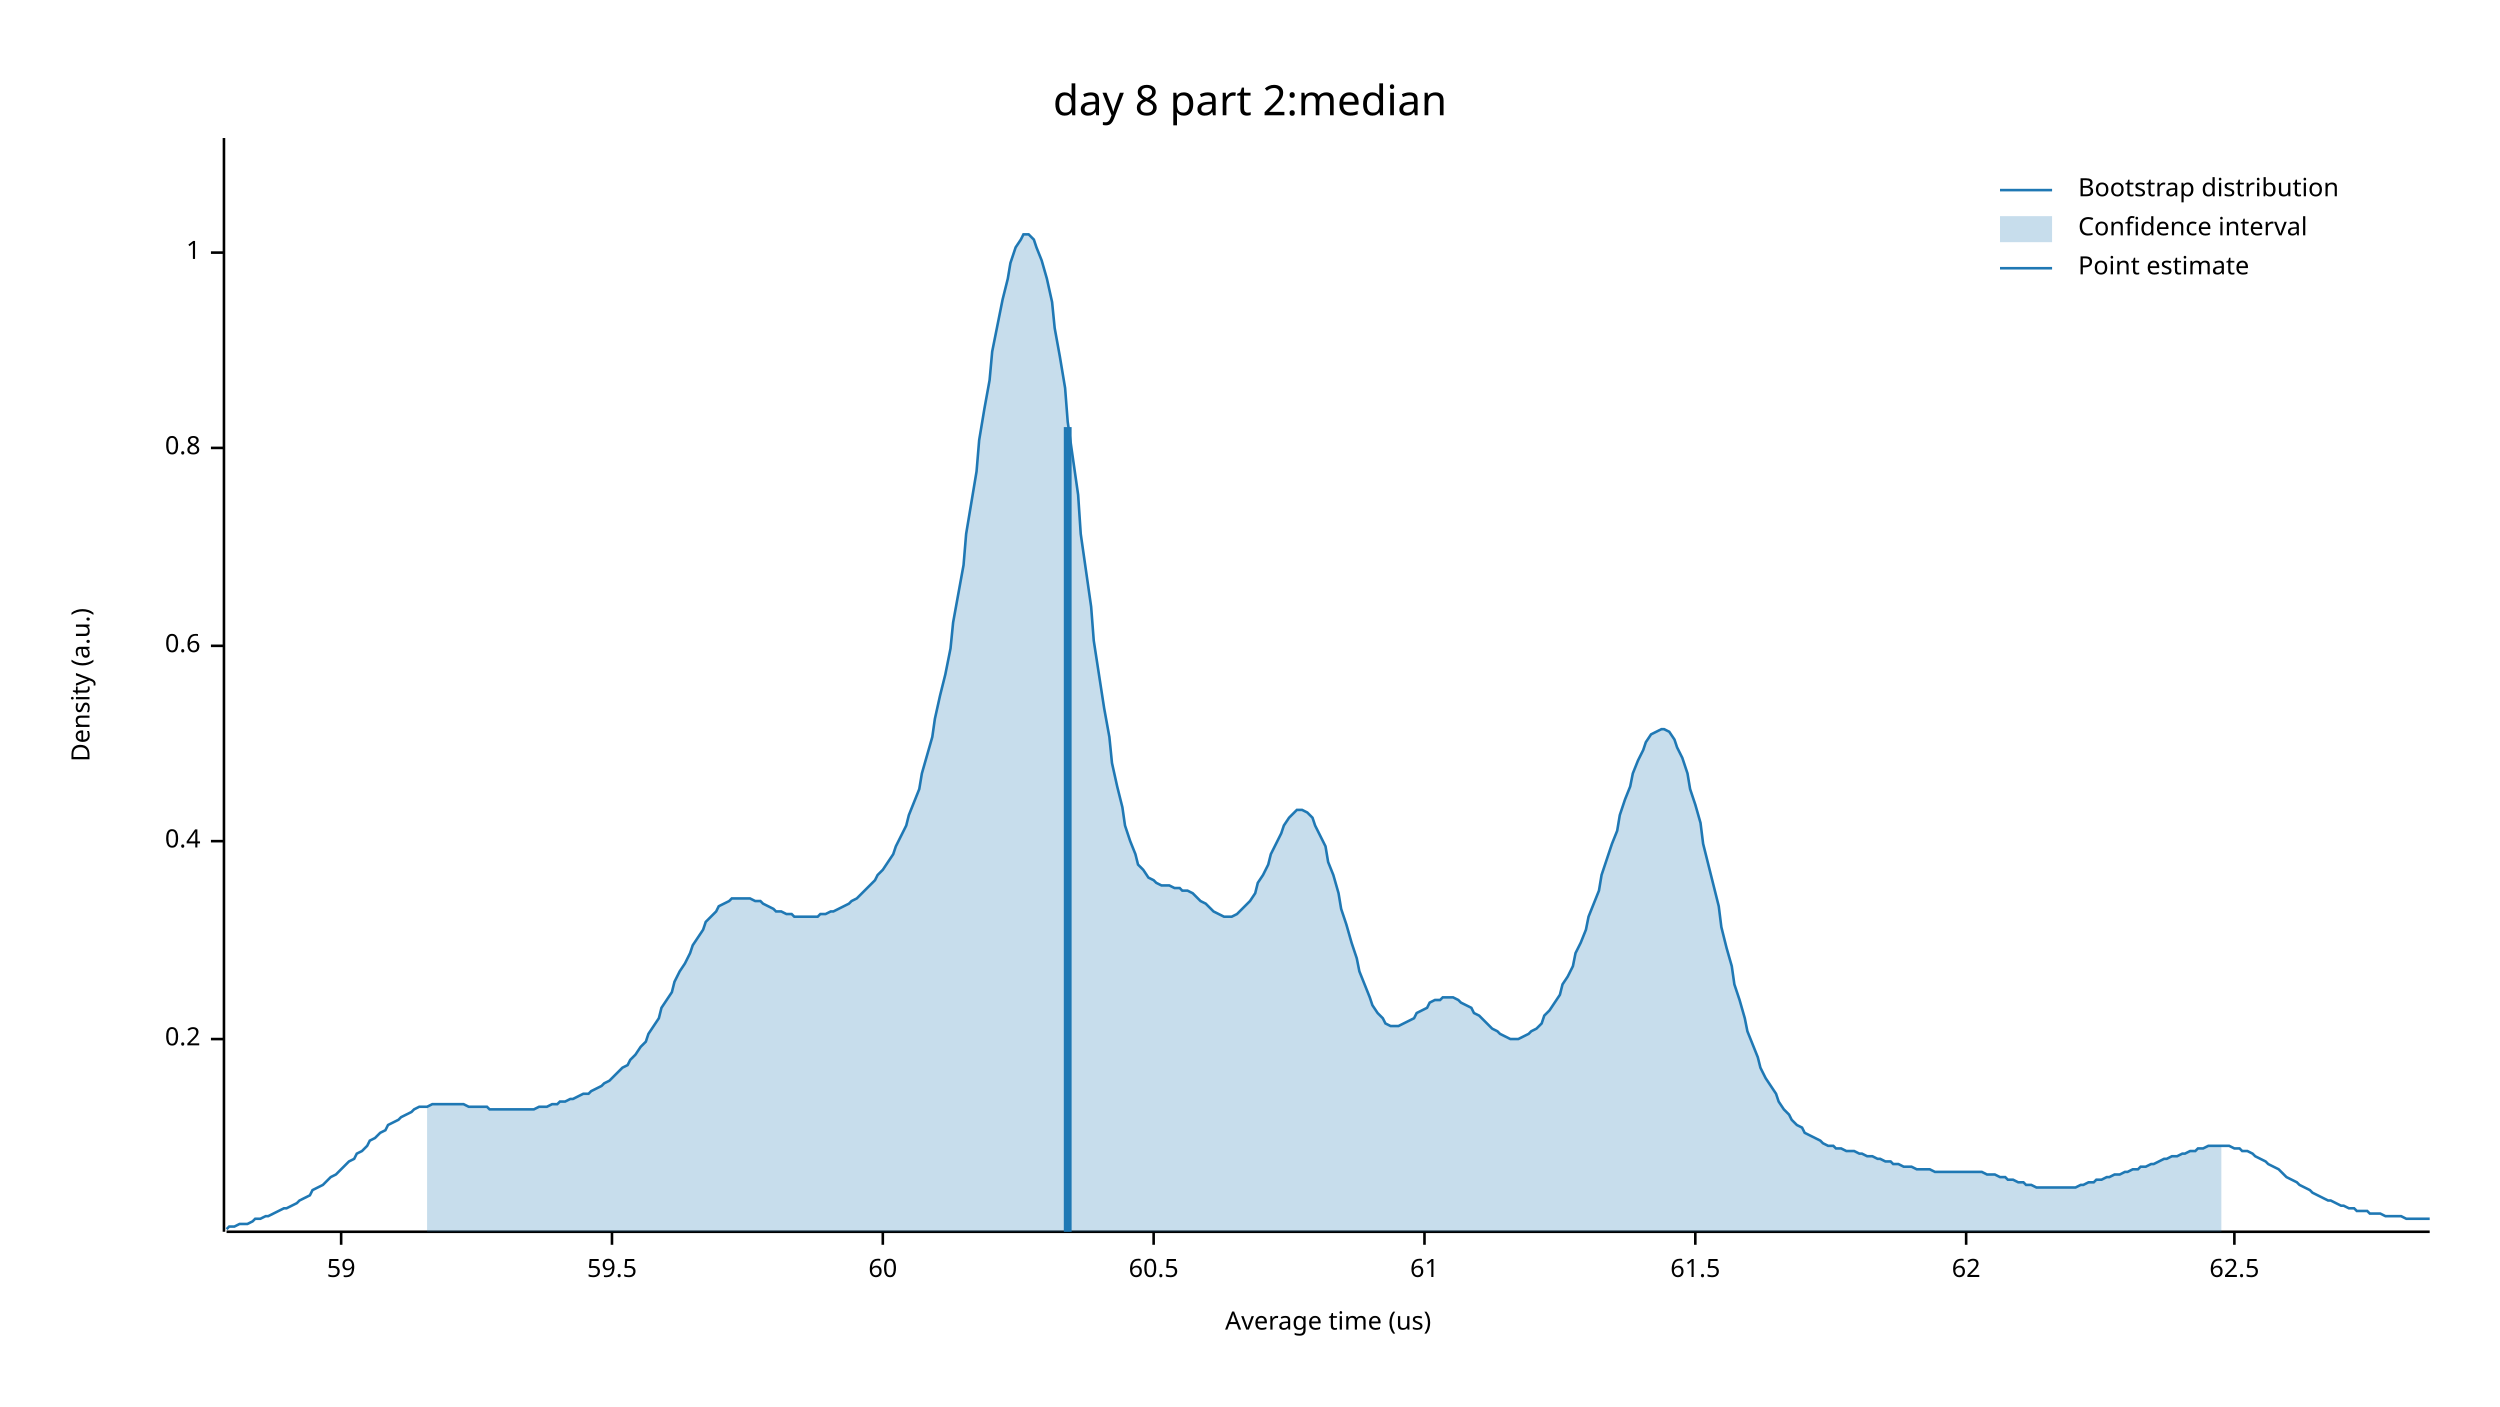
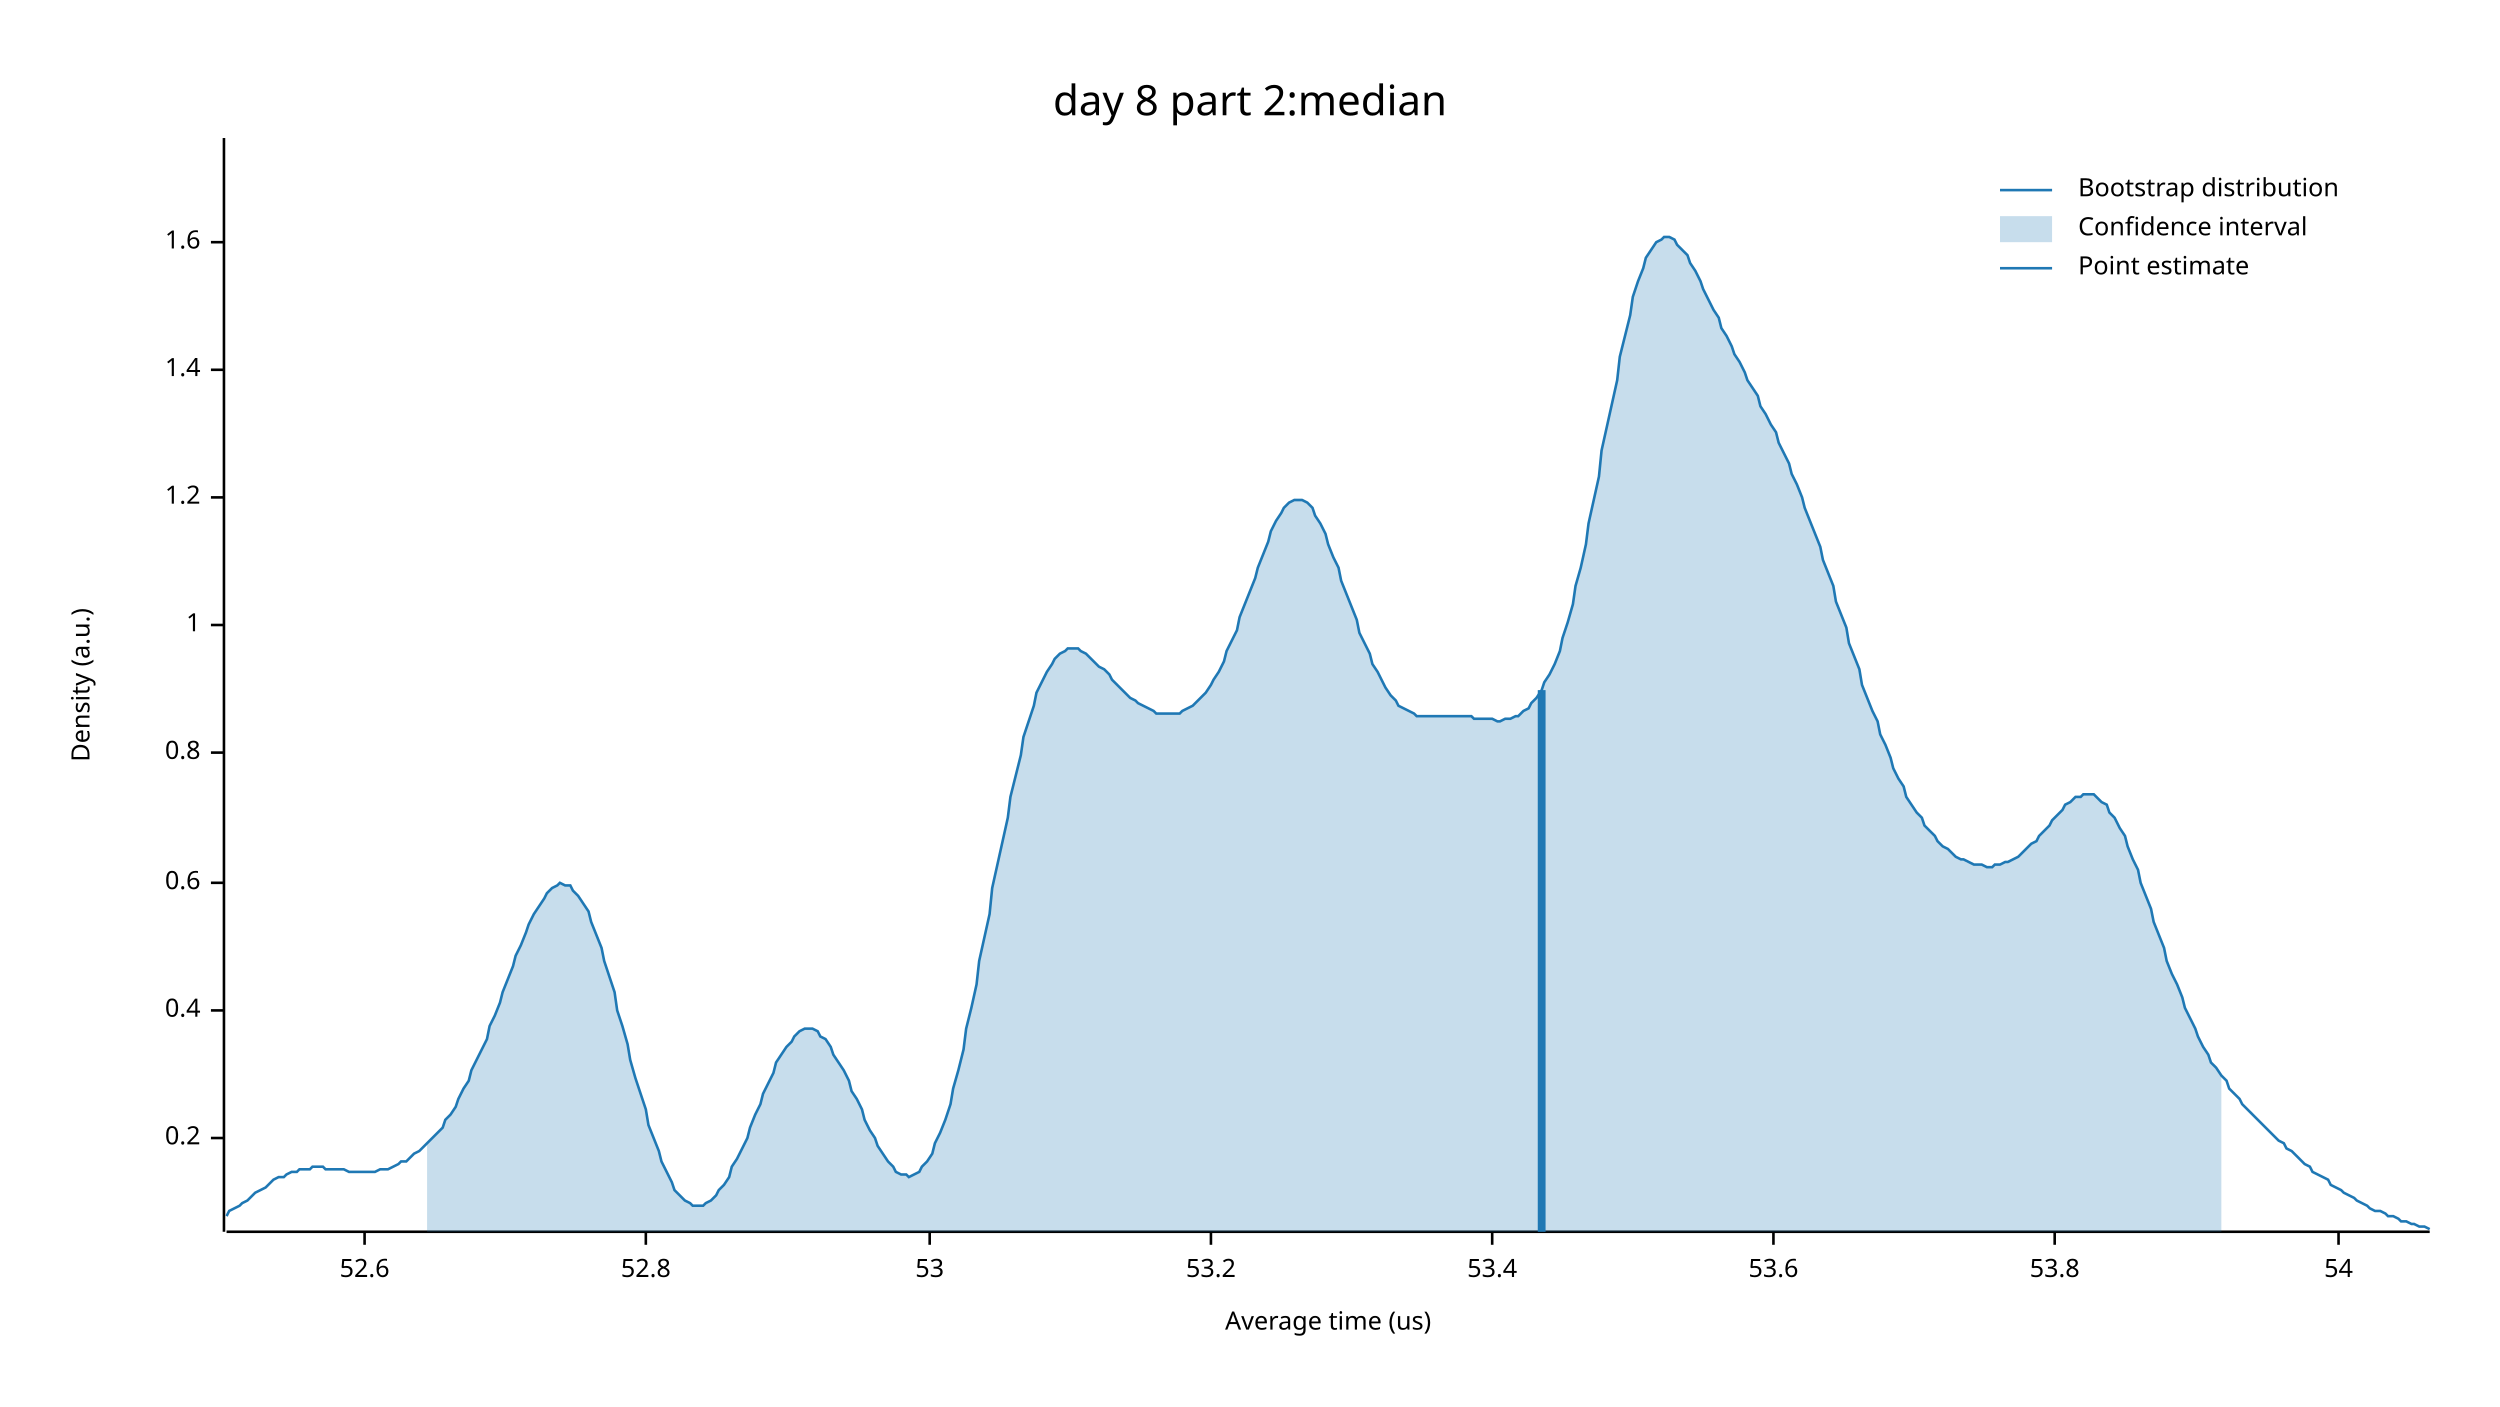
<svg xmlns="http://www.w3.org/2000/svg" width="960" height="540" viewBox="0 0 960 540">
  <text x="480" y="32" dy="0.76em" text-anchor="middle" font-family="sans-serif" font-size="16.129" opacity="1" fill="#000000">
day 8 part 2:median
</text>
  <text x="27" y="263" dy="0.76em" text-anchor="middle" font-family="sans-serif" font-size="9.677" opacity="1" fill="#000000" transform="rotate(270, 27, 263)">
Density (a.u.)
</text>
  <text x="510" y="513" dy="-0.5ex" text-anchor="middle" font-family="sans-serif" font-size="9.677" opacity="1" fill="#000000">
Average time (us)
</text>
  <polyline fill="none" opacity="1" stroke="#000000" stroke-width="1" points="86,53 86,473 " />
-   <text x="77" y="399" dy="0.5ex" text-anchor="end" font-family="sans-serif" font-size="9.677" opacity="1" fill="#000000">
+   <text x="77" y="437" dy="0.5ex" text-anchor="end" font-family="sans-serif" font-size="9.677" opacity="1" fill="#000000">
0.2
</text>
-   <polyline fill="none" opacity="1" stroke="#000000" stroke-width="1" points="81,399 86,399 " />
-   <text x="77" y="323" dy="0.5ex" text-anchor="end" font-family="sans-serif" font-size="9.677" opacity="1" fill="#000000">
+   <polyline fill="none" opacity="1" stroke="#000000" stroke-width="1" points="81,437 86,437 " />
+   <text x="77" y="388" dy="0.5ex" text-anchor="end" font-family="sans-serif" font-size="9.677" opacity="1" fill="#000000">
0.4
</text>
-   <polyline fill="none" opacity="1" stroke="#000000" stroke-width="1" points="81,323 86,323 " />
-   <text x="77" y="248" dy="0.5ex" text-anchor="end" font-family="sans-serif" font-size="9.677" opacity="1" fill="#000000">
+   <polyline fill="none" opacity="1" stroke="#000000" stroke-width="1" points="81,388 86,388 " />
+   <text x="77" y="339" dy="0.5ex" text-anchor="end" font-family="sans-serif" font-size="9.677" opacity="1" fill="#000000">
0.6
</text>
-   <polyline fill="none" opacity="1" stroke="#000000" stroke-width="1" points="81,248 86,248 " />
-   <text x="77" y="172" dy="0.5ex" text-anchor="end" font-family="sans-serif" font-size="9.677" opacity="1" fill="#000000">
+   <polyline fill="none" opacity="1" stroke="#000000" stroke-width="1" points="81,339 86,339 " />
+   <text x="77" y="289" dy="0.5ex" text-anchor="end" font-family="sans-serif" font-size="9.677" opacity="1" fill="#000000">
0.8
</text>
-   <polyline fill="none" opacity="1" stroke="#000000" stroke-width="1" points="81,172 86,172 " />
-   <text x="77" y="97" dy="0.5ex" text-anchor="end" font-family="sans-serif" font-size="9.677" opacity="1" fill="#000000">
+   <polyline fill="none" opacity="1" stroke="#000000" stroke-width="1" points="81,289 86,289 " />
+   <text x="77" y="240" dy="0.5ex" text-anchor="end" font-family="sans-serif" font-size="9.677" opacity="1" fill="#000000">
1
</text>
-   <polyline fill="none" opacity="1" stroke="#000000" stroke-width="1" points="81,97 86,97 " />
+   <polyline fill="none" opacity="1" stroke="#000000" stroke-width="1" points="81,240 86,240 " />
+   <text x="77" y="191" dy="0.5ex" text-anchor="end" font-family="sans-serif" font-size="9.677" opacity="1" fill="#000000">
+ 1.2
+ </text>
+   <polyline fill="none" opacity="1" stroke="#000000" stroke-width="1" points="81,191 86,191 " />
+   <text x="77" y="142" dy="0.5ex" text-anchor="end" font-family="sans-serif" font-size="9.677" opacity="1" fill="#000000">
+ 1.4
+ </text>
+   <polyline fill="none" opacity="1" stroke="#000000" stroke-width="1" points="81,142 86,142 " />
+   <text x="77" y="93" dy="0.5ex" text-anchor="end" font-family="sans-serif" font-size="9.677" opacity="1" fill="#000000">
+ 1.6
+ </text>
+   <polyline fill="none" opacity="1" stroke="#000000" stroke-width="1" points="81,93 86,93 " />
  <polyline fill="none" opacity="1" stroke="#000000" stroke-width="1" points="87,473 933,473 " />
-   <text x="131" y="483" dy="0.76em" text-anchor="middle" font-family="sans-serif" font-size="9.677" opacity="1" fill="#000000">
- 59
+   <text x="140" y="483" dy="0.76em" text-anchor="middle" font-family="sans-serif" font-size="9.677" opacity="1" fill="#000000">
+ 52.6
</text>
-   <polyline fill="none" opacity="1" stroke="#000000" stroke-width="1" points="131,473 131,478 " />
-   <text x="235" y="483" dy="0.76em" text-anchor="middle" font-family="sans-serif" font-size="9.677" opacity="1" fill="#000000">
- 59.5
+   <polyline fill="none" opacity="1" stroke="#000000" stroke-width="1" points="140,473 140,478 " />
+   <text x="248" y="483" dy="0.76em" text-anchor="middle" font-family="sans-serif" font-size="9.677" opacity="1" fill="#000000">
+ 52.8
</text>
-   <polyline fill="none" opacity="1" stroke="#000000" stroke-width="1" points="235,473 235,478 " />
-   <text x="339" y="483" dy="0.76em" text-anchor="middle" font-family="sans-serif" font-size="9.677" opacity="1" fill="#000000">
- 60
+   <polyline fill="none" opacity="1" stroke="#000000" stroke-width="1" points="248,473 248,478 " />
+   <text x="357" y="483" dy="0.76em" text-anchor="middle" font-family="sans-serif" font-size="9.677" opacity="1" fill="#000000">
+ 53
</text>
-   <polyline fill="none" opacity="1" stroke="#000000" stroke-width="1" points="339,473 339,478 " />
-   <text x="443" y="483" dy="0.76em" text-anchor="middle" font-family="sans-serif" font-size="9.677" opacity="1" fill="#000000">
- 60.5
+   <polyline fill="none" opacity="1" stroke="#000000" stroke-width="1" points="357,473 357,478 " />
+   <text x="465" y="483" dy="0.76em" text-anchor="middle" font-family="sans-serif" font-size="9.677" opacity="1" fill="#000000">
+ 53.2
</text>
-   <polyline fill="none" opacity="1" stroke="#000000" stroke-width="1" points="443,473 443,478 " />
-   <text x="547" y="483" dy="0.76em" text-anchor="middle" font-family="sans-serif" font-size="9.677" opacity="1" fill="#000000">
- 61
+   <polyline fill="none" opacity="1" stroke="#000000" stroke-width="1" points="465,473 465,478 " />
+   <text x="573" y="483" dy="0.76em" text-anchor="middle" font-family="sans-serif" font-size="9.677" opacity="1" fill="#000000">
+ 53.4
</text>
-   <polyline fill="none" opacity="1" stroke="#000000" stroke-width="1" points="547,473 547,478 " />
-   <text x="651" y="483" dy="0.76em" text-anchor="middle" font-family="sans-serif" font-size="9.677" opacity="1" fill="#000000">
- 61.5
+   <polyline fill="none" opacity="1" stroke="#000000" stroke-width="1" points="573,473 573,478 " />
+   <text x="681" y="483" dy="0.76em" text-anchor="middle" font-family="sans-serif" font-size="9.677" opacity="1" fill="#000000">
+ 53.6
</text>
-   <polyline fill="none" opacity="1" stroke="#000000" stroke-width="1" points="651,473 651,478 " />
-   <text x="755" y="483" dy="0.76em" text-anchor="middle" font-family="sans-serif" font-size="9.677" opacity="1" fill="#000000">
- 62
+   <polyline fill="none" opacity="1" stroke="#000000" stroke-width="1" points="681,473 681,478 " />
+   <text x="789" y="483" dy="0.76em" text-anchor="middle" font-family="sans-serif" font-size="9.677" opacity="1" fill="#000000">
+ 53.8
</text>
-   <polyline fill="none" opacity="1" stroke="#000000" stroke-width="1" points="755,473 755,478 " />
-   <text x="858" y="483" dy="0.76em" text-anchor="middle" font-family="sans-serif" font-size="9.677" opacity="1" fill="#000000">
- 62.5
+   <polyline fill="none" opacity="1" stroke="#000000" stroke-width="1" points="789,473 789,478 " />
+   <text x="898" y="483" dy="0.76em" text-anchor="middle" font-family="sans-serif" font-size="9.677" opacity="1" fill="#000000">
+ 54
</text>
-   <polyline fill="none" opacity="1" stroke="#000000" stroke-width="1" points="858,473 858,478 " />
-   <polyline fill="none" opacity="1" stroke="#1F78B4" stroke-width="1" points="87,472 88,471 90,471 92,470 93,470 95,470 97,469 98,468 100,468 102,467 103,467 105,466 107,465 109,464 110,464 112,463 114,462 115,461 117,460 119,459 120,457 122,456 124,455 125,454 127,452 129,451 131,449 132,448 134,446 136,445 137,443 139,442 141,440 142,438 144,437 146,435 148,434 149,432 151,431 153,430 154,429 156,428 158,427 159,426 161,425 163,425 164,425 166,424 168,424 170,424 171,424 173,424 175,424 176,424 178,424 180,425 181,425 183,425 185,425 187,425 188,426 190,426 192,426 193,426 195,426 197,426 198,426 200,426 202,426 203,426 205,426 207,425 209,425 210,425 212,424 214,424 215,423 217,423 219,422 220,422 222,421 224,420 226,420 227,419 229,418 231,417 232,416 234,415 236,413 237,412 239,410 241,409 242,407 244,405 246,402 248,400 249,397 251,394 253,391 254,387 256,384 258,381 259,377 261,373 263,370 265,366 266,363 268,360 270,357 271,354 273,352 275,350 276,348 278,347 280,346 281,345 283,345 285,345 287,345 288,345 290,346 292,346 293,347 295,348 297,349 298,350 300,350 302,351 304,351 305,352 307,352 309,352 310,352 312,352 314,352 315,351 317,351 319,350 320,350 322,349 324,348 326,347 327,346 329,345 331,343 332,342 334,340 336,338 337,336 339,334 341,331 343,328 344,325 346,321 348,317 349,313 351,308 353,303 354,297 356,290 358,283 359,276 361,267 363,259 365,249 366,239 368,228 370,217 371,205 373,193 375,181 376,169 378,157 380,146 381,135 383,125 385,115 387,107 388,101 390,95 392,92 393,90 395,90 397,92 398,95 400,100 402,107 404,116 405,126 407,137 409,149 410,162 412,176 414,190 415,205 417,219 419,233 420,246 422,259 424,272 426,283 427,293 429,302 431,310 432,317 434,323 436,328 437,332 439,334 441,337 443,338 444,339 446,340 448,340 449,340 451,341 453,341 454,342 456,342 458,343 459,344 461,346 463,347 465,349 466,350 468,351 470,352 471,352 473,352 475,351 476,350 478,348 480,346 482,343 483,339 485,336 487,332 488,328 490,324 492,320 493,317 495,314 497,312 498,311 500,311 502,312 504,314 505,317 507,321 509,325 510,331 512,336 514,343 515,349 517,355 519,362 521,368 522,373 524,378 526,383 527,386 529,389 531,391 532,393 534,394 536,394 537,394 539,393 541,392 543,391 544,389 546,388 548,387 549,385 551,384 553,384 554,383 556,383 558,383 560,384 561,385 563,386 565,387 566,389 568,390 570,392 571,393 573,395 575,396 576,397 578,398 580,399 582,399 583,399 585,398 587,397 588,396 590,395 592,393 593,390 595,388 597,385 599,382 600,378 602,375 604,371 605,366 607,362 609,357 610,352 612,347 614,342 615,336 617,330 619,324 621,319 622,313 624,307 626,302 627,297 629,292 631,288 632,285 634,282 636,281 638,280 639,280 641,281 643,284 644,287 646,291 648,297 649,303 651,309 653,316 654,324 656,332 658,340 660,348 661,356 663,364 665,371 666,378 668,384 670,391 671,396 673,401 675,406 676,410 678,414 680,417 682,420 683,423 685,426 687,428 688,430 690,432 692,433 693,435 695,436 697,437 699,438 700,439 702,440 704,440 705,441 707,441 709,442 710,442 712,442 714,443 715,443 717,444 719,444 721,445 722,445 724,446 726,446 727,447 729,447 731,448 732,448 734,448 736,449 738,449 739,449 741,449 743,450 744,450 746,450 748,450 749,450 751,450 753,450 754,450 756,450 758,450 760,450 761,450 763,451 765,451 766,451 768,452 770,452 771,453 773,453 775,454 777,454 778,455 780,455 782,456 783,456 785,456 787,456 788,456 790,456 792,456 793,456 795,456 797,456 799,455 800,455 802,454 804,454 805,453 807,453 809,452 810,452 812,451 814,451 816,450 817,450 819,449 821,449 822,448 824,448 826,447 827,447 829,446 831,445 832,445 834,444 836,444 838,443 839,443 841,442 843,442 844,441 846,441 848,440 849,440 851,440 853,440 855,440 856,440 858,441 860,441 861,442 863,442 865,443 866,444 868,445 870,446 871,447 873,448 875,449 877,451 878,452 880,453 882,454 883,455 885,456 887,457 888,458 890,459 892,460 894,461 895,461 897,462 899,463 900,463 902,464 904,464 905,465 907,465 909,465 910,466 912,466 914,466 916,467 917,467 919,467 921,467 922,467 924,468 926,468 927,468 929,468 931,468 933,468 " />
-   <polygon opacity="0.25" fill="#1F78B4" points="164,425 166,424 168,424 170,424 171,424 173,424 175,424 176,424 178,424 180,425 181,425 183,425 185,425 187,425 188,426 190,426 192,426 193,426 195,426 197,426 198,426 200,426 202,426 203,426 205,426 207,425 209,425 210,425 212,424 214,424 215,423 217,423 219,422 220,422 222,421 224,420 226,420 227,419 229,418 231,417 232,416 234,415 236,413 237,412 239,410 241,409 242,407 244,405 246,402 248,400 249,397 251,394 253,391 254,387 256,384 258,381 259,377 261,373 263,370 265,366 266,363 268,360 270,357 271,354 273,352 275,350 276,348 278,347 280,346 281,345 283,345 285,345 287,345 288,345 290,346 292,346 293,347 295,348 297,349 298,350 300,350 302,351 304,351 305,352 307,352 309,352 310,352 312,352 314,352 315,351 317,351 319,350 320,350 322,349 324,348 326,347 327,346 329,345 331,343 332,342 334,340 336,338 337,336 339,334 341,331 343,328 344,325 346,321 348,317 349,313 351,308 353,303 354,297 356,290 358,283 359,276 361,267 363,259 365,249 366,239 368,228 370,217 371,205 373,193 375,181 376,169 378,157 380,146 381,135 383,125 385,115 387,107 388,101 390,95 392,92 393,90 395,90 397,92 398,95 400,100 402,107 404,116 405,126 407,137 409,149 410,162 412,176 414,190 415,205 417,219 419,233 420,246 422,259 424,272 426,283 427,293 429,302 431,310 432,317 434,323 436,328 437,332 439,334 441,337 443,338 444,339 446,340 448,340 449,340 451,341 453,341 454,342 456,342 458,343 459,344 461,346 463,347 465,349 466,350 468,351 470,352 471,352 473,352 475,351 476,350 478,348 480,346 482,343 483,339 485,336 487,332 488,328 490,324 492,320 493,317 495,314 497,312 498,311 500,311 502,312 504,314 505,317 507,321 509,325 510,331 512,336 514,343 515,349 517,355 519,362 521,368 522,373 524,378 526,383 527,386 529,389 531,391 532,393 534,394 536,394 537,394 539,393 541,392 543,391 544,389 546,388 548,387 549,385 551,384 553,384 554,383 556,383 558,383 560,384 561,385 563,386 565,387 566,389 568,390 570,392 571,393 573,395 575,396 576,397 578,398 580,399 582,399 583,399 585,398 587,397 588,396 590,395 592,393 593,390 595,388 597,385 599,382 600,378 602,375 604,371 605,366 607,362 609,357 610,352 612,347 614,342 615,336 617,330 619,324 621,319 622,313 624,307 626,302 627,297 629,292 631,288 632,285 634,282 636,281 638,280 639,280 641,281 643,284 644,287 646,291 648,297 649,303 651,309 653,316 654,324 656,332 658,340 660,348 661,356 663,364 665,371 666,378 668,384 670,391 671,396 673,401 675,406 676,410 678,414 680,417 682,420 683,423 685,426 687,428 688,430 690,432 692,433 693,435 695,436 697,437 699,438 700,439 702,440 704,440 705,441 707,441 709,442 710,442 712,442 714,443 715,443 717,444 719,444 721,445 722,445 724,446 726,446 727,447 729,447 731,448 732,448 734,448 736,449 738,449 739,449 741,449 743,450 744,450 746,450 748,450 749,450 751,450 753,450 754,450 756,450 758,450 760,450 761,450 763,451 765,451 766,451 768,452 770,452 771,453 773,453 775,454 777,454 778,455 780,455 782,456 783,456 785,456 787,456 788,456 790,456 792,456 793,456 795,456 797,456 799,455 800,455 802,454 804,454 805,453 807,453 809,452 810,452 812,451 814,451 816,450 817,450 819,449 821,449 822,448 824,448 826,447 827,447 829,446 831,445 832,445 834,444 836,444 838,443 839,443 841,442 843,442 844,441 846,441 848,440 849,440 851,440 853,440 853,473 164,473 " />
-   <polyline fill="none" opacity="1" stroke="#1F78B4" stroke-width="3" points="410,473 410,164 " />
+   <polyline fill="none" opacity="1" stroke="#000000" stroke-width="1" points="898,473 898,478 " />
+   <polyline fill="none" opacity="1" stroke="#1F78B4" stroke-width="1" points="87,467 88,465 90,464 92,463 93,462 95,461 97,459 98,458 100,457 102,456 103,455 105,453 107,452 109,452 110,451 112,450 114,450 115,449 117,449 119,449 120,448 122,448 124,448 125,449 127,449 129,449 131,449 132,449 134,450 136,450 137,450 139,450 141,450 142,450 144,450 146,449 148,449 149,449 151,448 153,447 154,446 156,446 158,444 159,443 161,442 163,440 164,439 166,437 168,435 170,433 171,430 173,428 175,425 176,422 178,418 180,415 181,411 183,407 185,403 187,399 188,394 190,390 192,385 193,381 195,376 197,371 198,367 200,363 202,358 203,355 205,351 207,348 209,345 210,343 212,341 214,340 215,339 217,340 219,340 220,342 222,344 224,347 226,350 227,354 229,359 231,364 232,369 234,375 236,381 237,388 239,394 241,401 242,407 244,414 246,420 248,426 249,432 251,437 253,442 254,446 256,450 258,454 259,457 261,459 263,461 265,462 266,463 268,463 270,463 271,462 273,461 275,459 276,457 278,455 280,452 281,448 283,445 285,441 287,437 288,433 290,428 292,424 293,420 295,416 297,412 298,408 300,405 302,402 304,400 305,398 307,396 309,395 310,395 312,395 314,396 315,398 317,399 319,402 320,405 322,408 324,411 326,415 327,419 329,422 331,426 332,430 334,434 336,437 337,440 339,443 341,446 343,448 344,450 346,451 348,451 349,452 351,451 353,450 354,448 356,446 358,443 359,439 361,435 363,430 365,424 366,418 368,411 370,403 371,395 373,387 375,378 376,369 378,360 380,351 381,341 383,332 385,323 387,314 388,306 390,298 392,290 393,283 395,277 397,271 398,266 400,262 402,258 404,255 405,253 407,251 409,250 410,249 412,249 414,249 415,250 417,251 419,253 420,254 422,256 424,257 426,259 427,261 429,263 431,265 432,266 434,268 436,269 437,270 439,271 441,272 443,273 444,274 446,274 448,274 449,274 451,274 453,274 454,273 456,272 458,271 459,270 461,268 463,266 465,263 466,261 468,258 470,254 471,250 473,246 475,242 476,237 478,232 480,227 482,222 483,218 485,213 487,208 488,204 490,200 492,197 493,195 495,193 497,192 498,192 500,192 502,193 504,195 505,198 507,201 509,205 510,209 512,214 514,218 515,223 517,228 519,233 521,238 522,243 524,247 526,251 527,255 529,258 531,262 532,264 534,267 536,269 537,271 539,272 541,273 543,274 544,275 546,275 548,275 549,275 551,275 553,275 554,275 556,275 558,275 560,275 561,275 563,275 565,275 566,276 568,276 570,276 571,276 573,276 575,277 576,277 578,276 580,276 582,275 583,275 585,273 587,272 588,270 590,268 592,265 593,262 595,259 597,255 599,250 600,245 602,239 604,232 605,225 607,218 609,209 610,201 612,192 614,183 615,173 617,164 619,155 621,146 622,137 624,129 626,121 627,114 629,108 631,103 632,99 634,96 636,93 638,92 639,91 641,91 643,92 644,94 646,96 648,98 649,101 651,104 653,108 654,111 656,115 658,119 660,122 661,126 663,129 665,133 666,136 668,139 670,143 671,146 673,149 675,152 676,156 678,159 680,163 682,166 683,170 685,174 687,178 688,182 690,186 692,191 693,195 695,200 697,205 699,210 700,215 702,220 704,225 705,231 707,236 709,241 710,247 712,252 714,257 715,263 717,268 719,273 721,277 722,282 724,286 726,291 727,295 729,299 731,302 732,306 734,309 736,312 738,314 739,317 741,319 743,321 744,323 746,325 748,326 749,327 751,329 753,330 754,330 756,331 758,332 760,332 761,332 763,333 765,333 766,332 768,332 770,331 771,331 773,330 775,329 777,327 778,326 780,324 782,323 783,321 785,319 787,317 788,315 790,313 792,311 793,309 795,308 797,306 799,306 800,305 802,305 804,305 805,306 807,308 809,309 810,312 812,314 814,318 816,321 817,325 819,330 821,334 822,339 824,344 826,349 827,354 829,359 831,364 832,369 834,374 836,378 838,383 839,387 841,391 843,395 844,398 846,402 848,405 849,408 851,410 853,413 855,415 856,418 858,420 860,422 861,424 863,426 865,428 866,429 868,431 870,433 871,434 873,436 875,438 877,439 878,441 880,442 882,444 883,445 885,447 887,448 888,450 890,451 892,452 894,453 895,455 897,456 899,457 900,458 902,459 904,460 905,461 907,462 909,463 910,464 912,465 914,465 916,466 917,467 919,467 921,468 922,469 924,469 926,470 927,470 929,471 931,471 933,472 " />
+   <polygon opacity="0.25" fill="#1F78B4" points="164,439 166,437 168,435 170,433 171,430 173,428 175,425 176,422 178,418 180,415 181,411 183,407 185,403 187,399 188,394 190,390 192,385 193,381 195,376 197,371 198,367 200,363 202,358 203,355 205,351 207,348 209,345 210,343 212,341 214,340 215,339 217,340 219,340 220,342 222,344 224,347 226,350 227,354 229,359 231,364 232,369 234,375 236,381 237,388 239,394 241,401 242,407 244,414 246,420 248,426 249,432 251,437 253,442 254,446 256,450 258,454 259,457 261,459 263,461 265,462 266,463 268,463 270,463 271,462 273,461 275,459 276,457 278,455 280,452 281,448 283,445 285,441 287,437 288,433 290,428 292,424 293,420 295,416 297,412 298,408 300,405 302,402 304,400 305,398 307,396 309,395 310,395 312,395 314,396 315,398 317,399 319,402 320,405 322,408 324,411 326,415 327,419 329,422 331,426 332,430 334,434 336,437 337,440 339,443 341,446 343,448 344,450 346,451 348,451 349,452 351,451 353,450 354,448 356,446 358,443 359,439 361,435 363,430 365,424 366,418 368,411 370,403 371,395 373,387 375,378 376,369 378,360 380,351 381,341 383,332 385,323 387,314 388,306 390,298 392,290 393,283 395,277 397,271 398,266 400,262 402,258 404,255 405,253 407,251 409,250 410,249 412,249 414,249 415,250 417,251 419,253 420,254 422,256 424,257 426,259 427,261 429,263 431,265 432,266 434,268 436,269 437,270 439,271 441,272 443,273 444,274 446,274 448,274 449,274 451,274 453,274 454,273 456,272 458,271 459,270 461,268 463,266 465,263 466,261 468,258 470,254 471,250 473,246 475,242 476,237 478,232 480,227 482,222 483,218 485,213 487,208 488,204 490,200 492,197 493,195 495,193 497,192 498,192 500,192 502,193 504,195 505,198 507,201 509,205 510,209 512,214 514,218 515,223 517,228 519,233 521,238 522,243 524,247 526,251 527,255 529,258 531,262 532,264 534,267 536,269 537,271 539,272 541,273 543,274 544,275 546,275 548,275 549,275 551,275 553,275 554,275 556,275 558,275 560,275 561,275 563,275 565,275 566,276 568,276 570,276 571,276 573,276 575,277 576,277 578,276 580,276 582,275 583,275 585,273 587,272 588,270 590,268 592,265 593,262 595,259 597,255 599,250 600,245 602,239 604,232 605,225 607,218 609,209 610,201 612,192 614,183 615,173 617,164 619,155 621,146 622,137 624,129 626,121 627,114 629,108 631,103 632,99 634,96 636,93 638,92 639,91 641,91 643,92 644,94 646,96 648,98 649,101 651,104 653,108 654,111 656,115 658,119 660,122 661,126 663,129 665,133 666,136 668,139 670,143 671,146 673,149 675,152 676,156 678,159 680,163 682,166 683,170 685,174 687,178 688,182 690,186 692,191 693,195 695,200 697,205 699,210 700,215 702,220 704,225 705,231 707,236 709,241 710,247 712,252 714,257 715,263 717,268 719,273 721,277 722,282 724,286 726,291 727,295 729,299 731,302 732,306 734,309 736,312 738,314 739,317 741,319 743,321 744,323 746,325 748,326 749,327 751,329 753,330 754,330 756,331 758,332 760,332 761,332 763,333 765,333 766,332 768,332 770,331 771,331 773,330 775,329 777,327 778,326 780,324 782,323 783,321 785,319 787,317 788,315 790,313 792,311 793,309 795,308 797,306 799,306 800,305 802,305 804,305 805,306 807,308 809,309 810,312 812,314 814,318 816,321 817,325 819,330 821,334 822,339 824,344 826,349 827,354 829,359 831,364 832,369 834,374 836,378 838,383 839,387 841,391 843,395 844,398 846,402 848,405 849,408 851,410 853,413 853,473 164,473 " />
+   <polyline fill="none" opacity="1" stroke="#1F78B4" stroke-width="3" points="592,473 592,265 " />
  <text x="798" y="68" dy="0.76em" text-anchor="start" font-family="sans-serif" font-size="9.677" opacity="1" fill="#000000">
Bootstrap distribution
</text>
  <text x="798" y="83" dy="0.76em" text-anchor="start" font-family="sans-serif" font-size="9.677" opacity="1" fill="#000000">
Confidence interval
</text>
  <text x="798" y="98" dy="0.76em" text-anchor="start" font-family="sans-serif" font-size="9.677" opacity="1" fill="#000000">
Point estimate
</text>
  <polyline fill="none" opacity="1" stroke="#1F78B4" stroke-width="1" points="768,73 788,73 " />
  <rect x="768" y="83" width="20" height="10" opacity="0.25" fill="#1F78B4" stroke="none" />
  <polyline fill="none" opacity="1" stroke="#1F78B4" stroke-width="1" points="768,103 788,103 " />
</svg>
